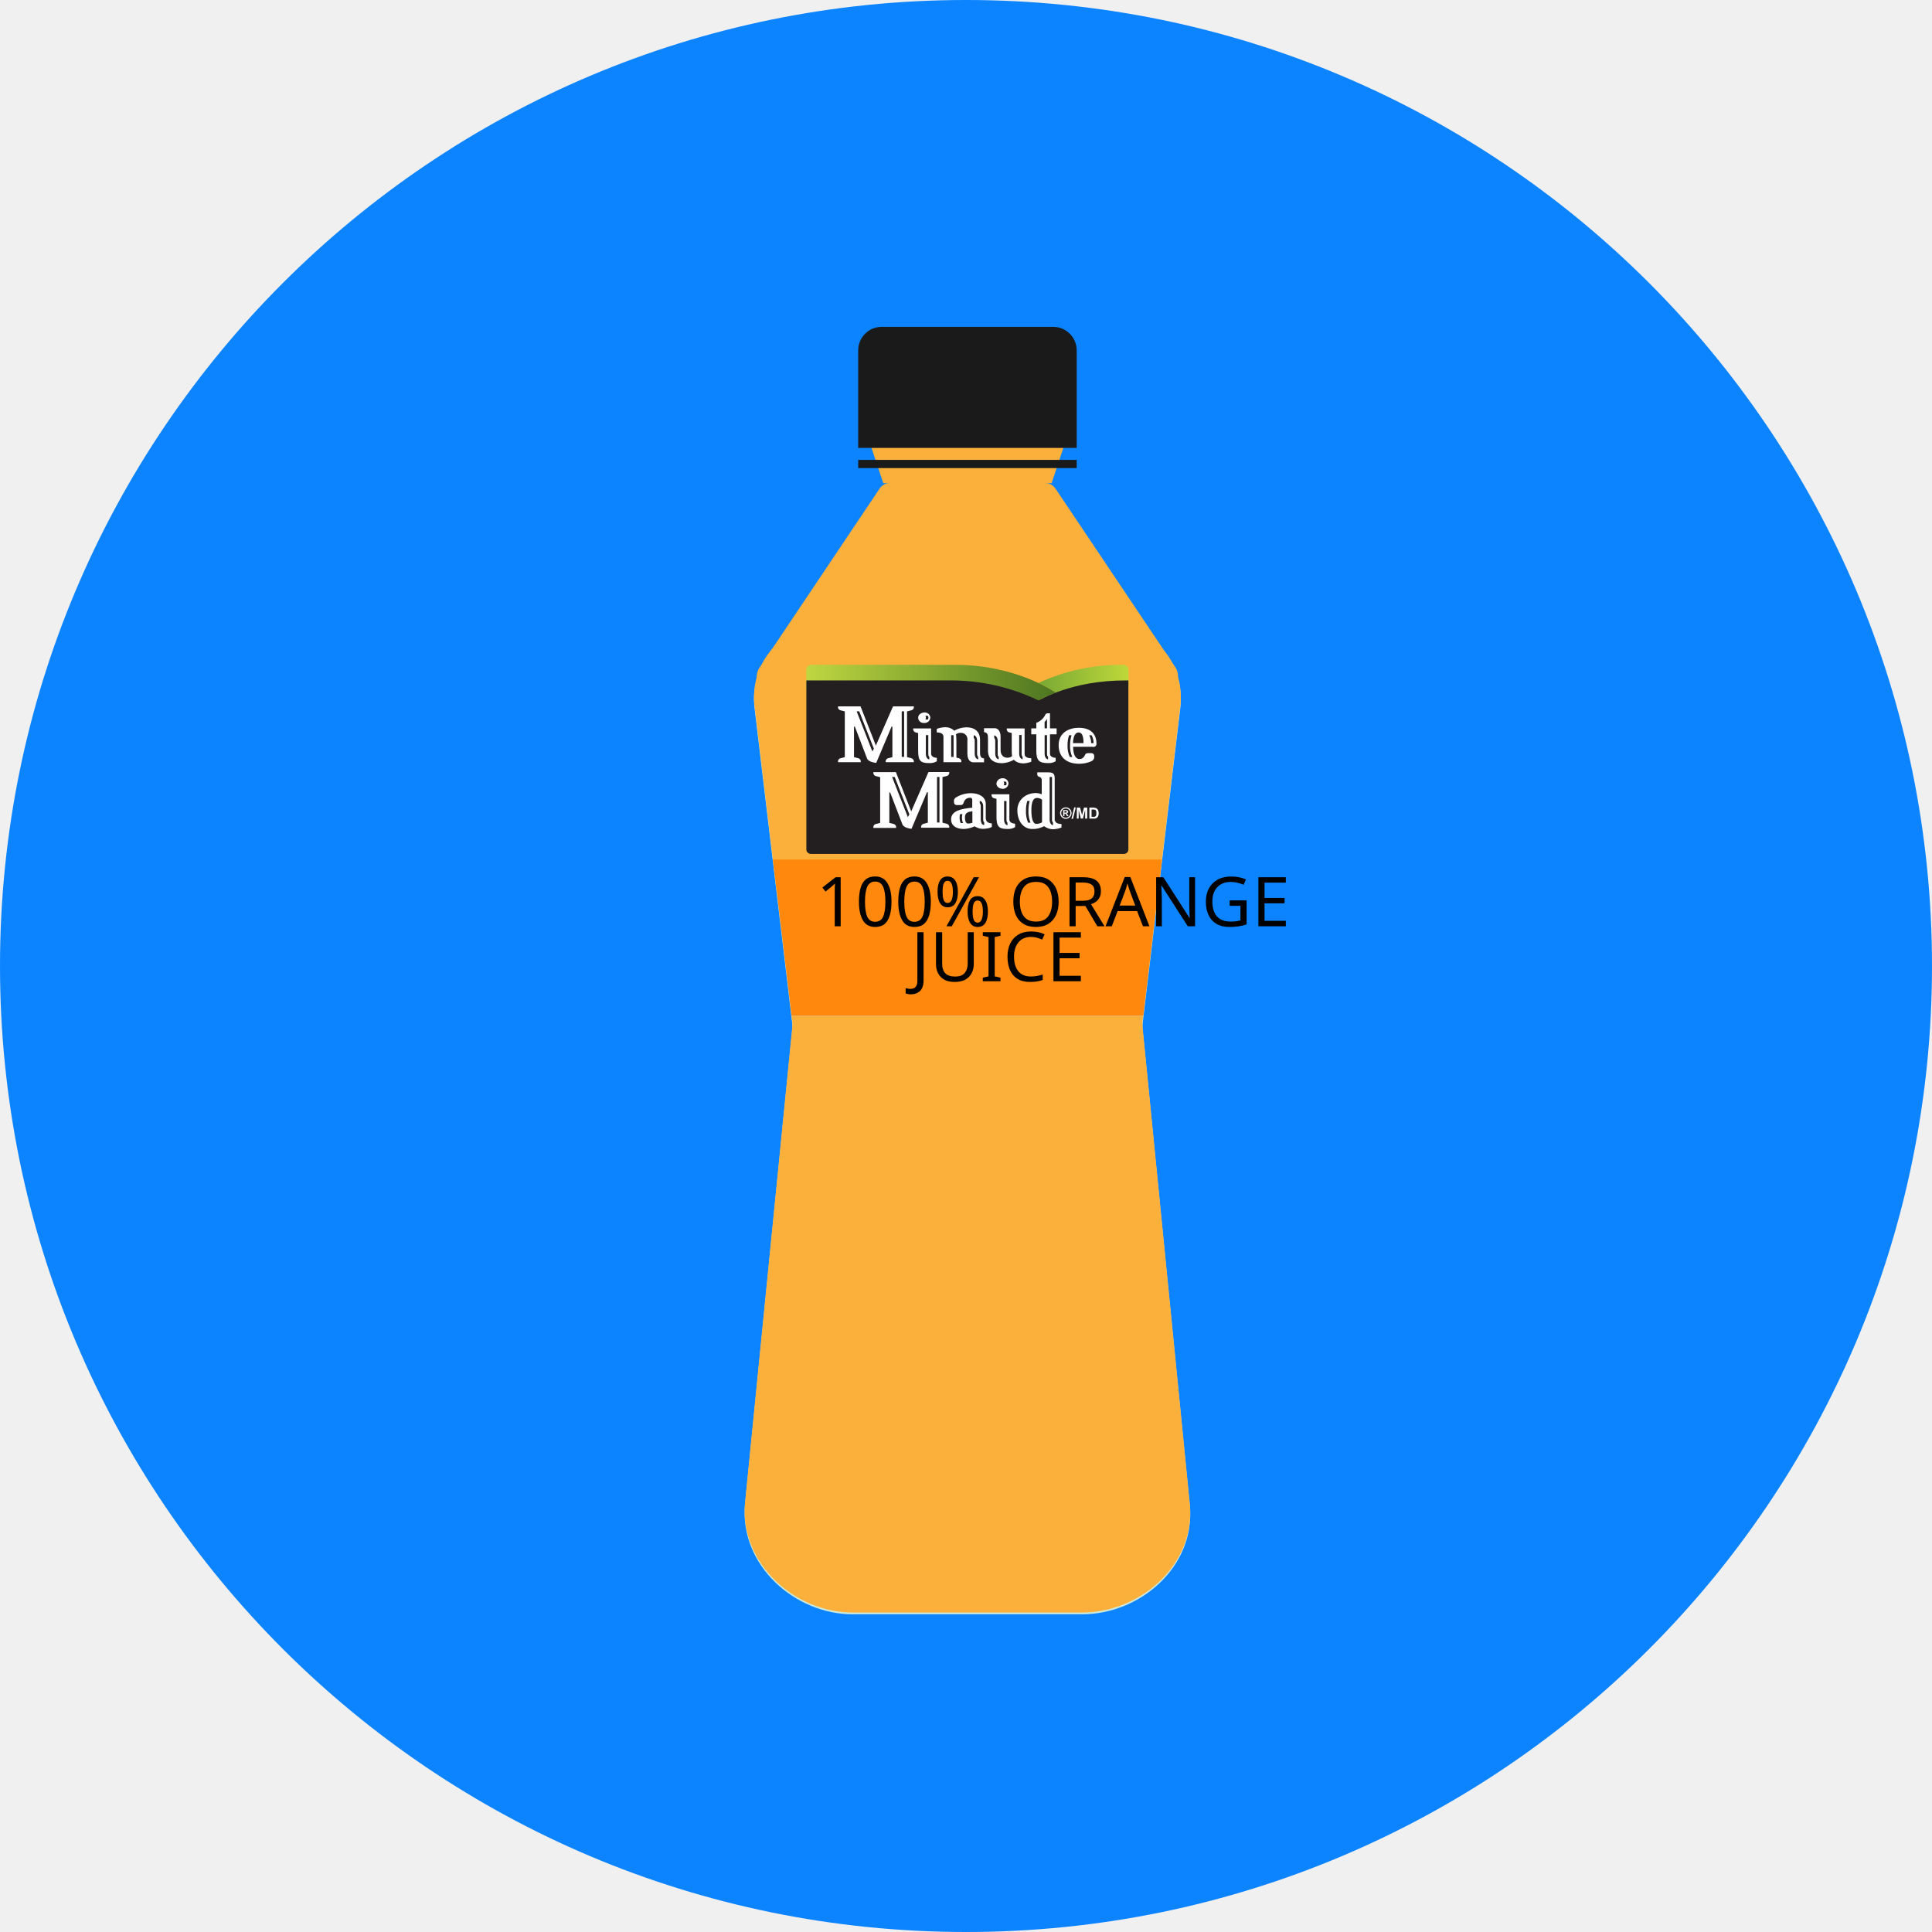
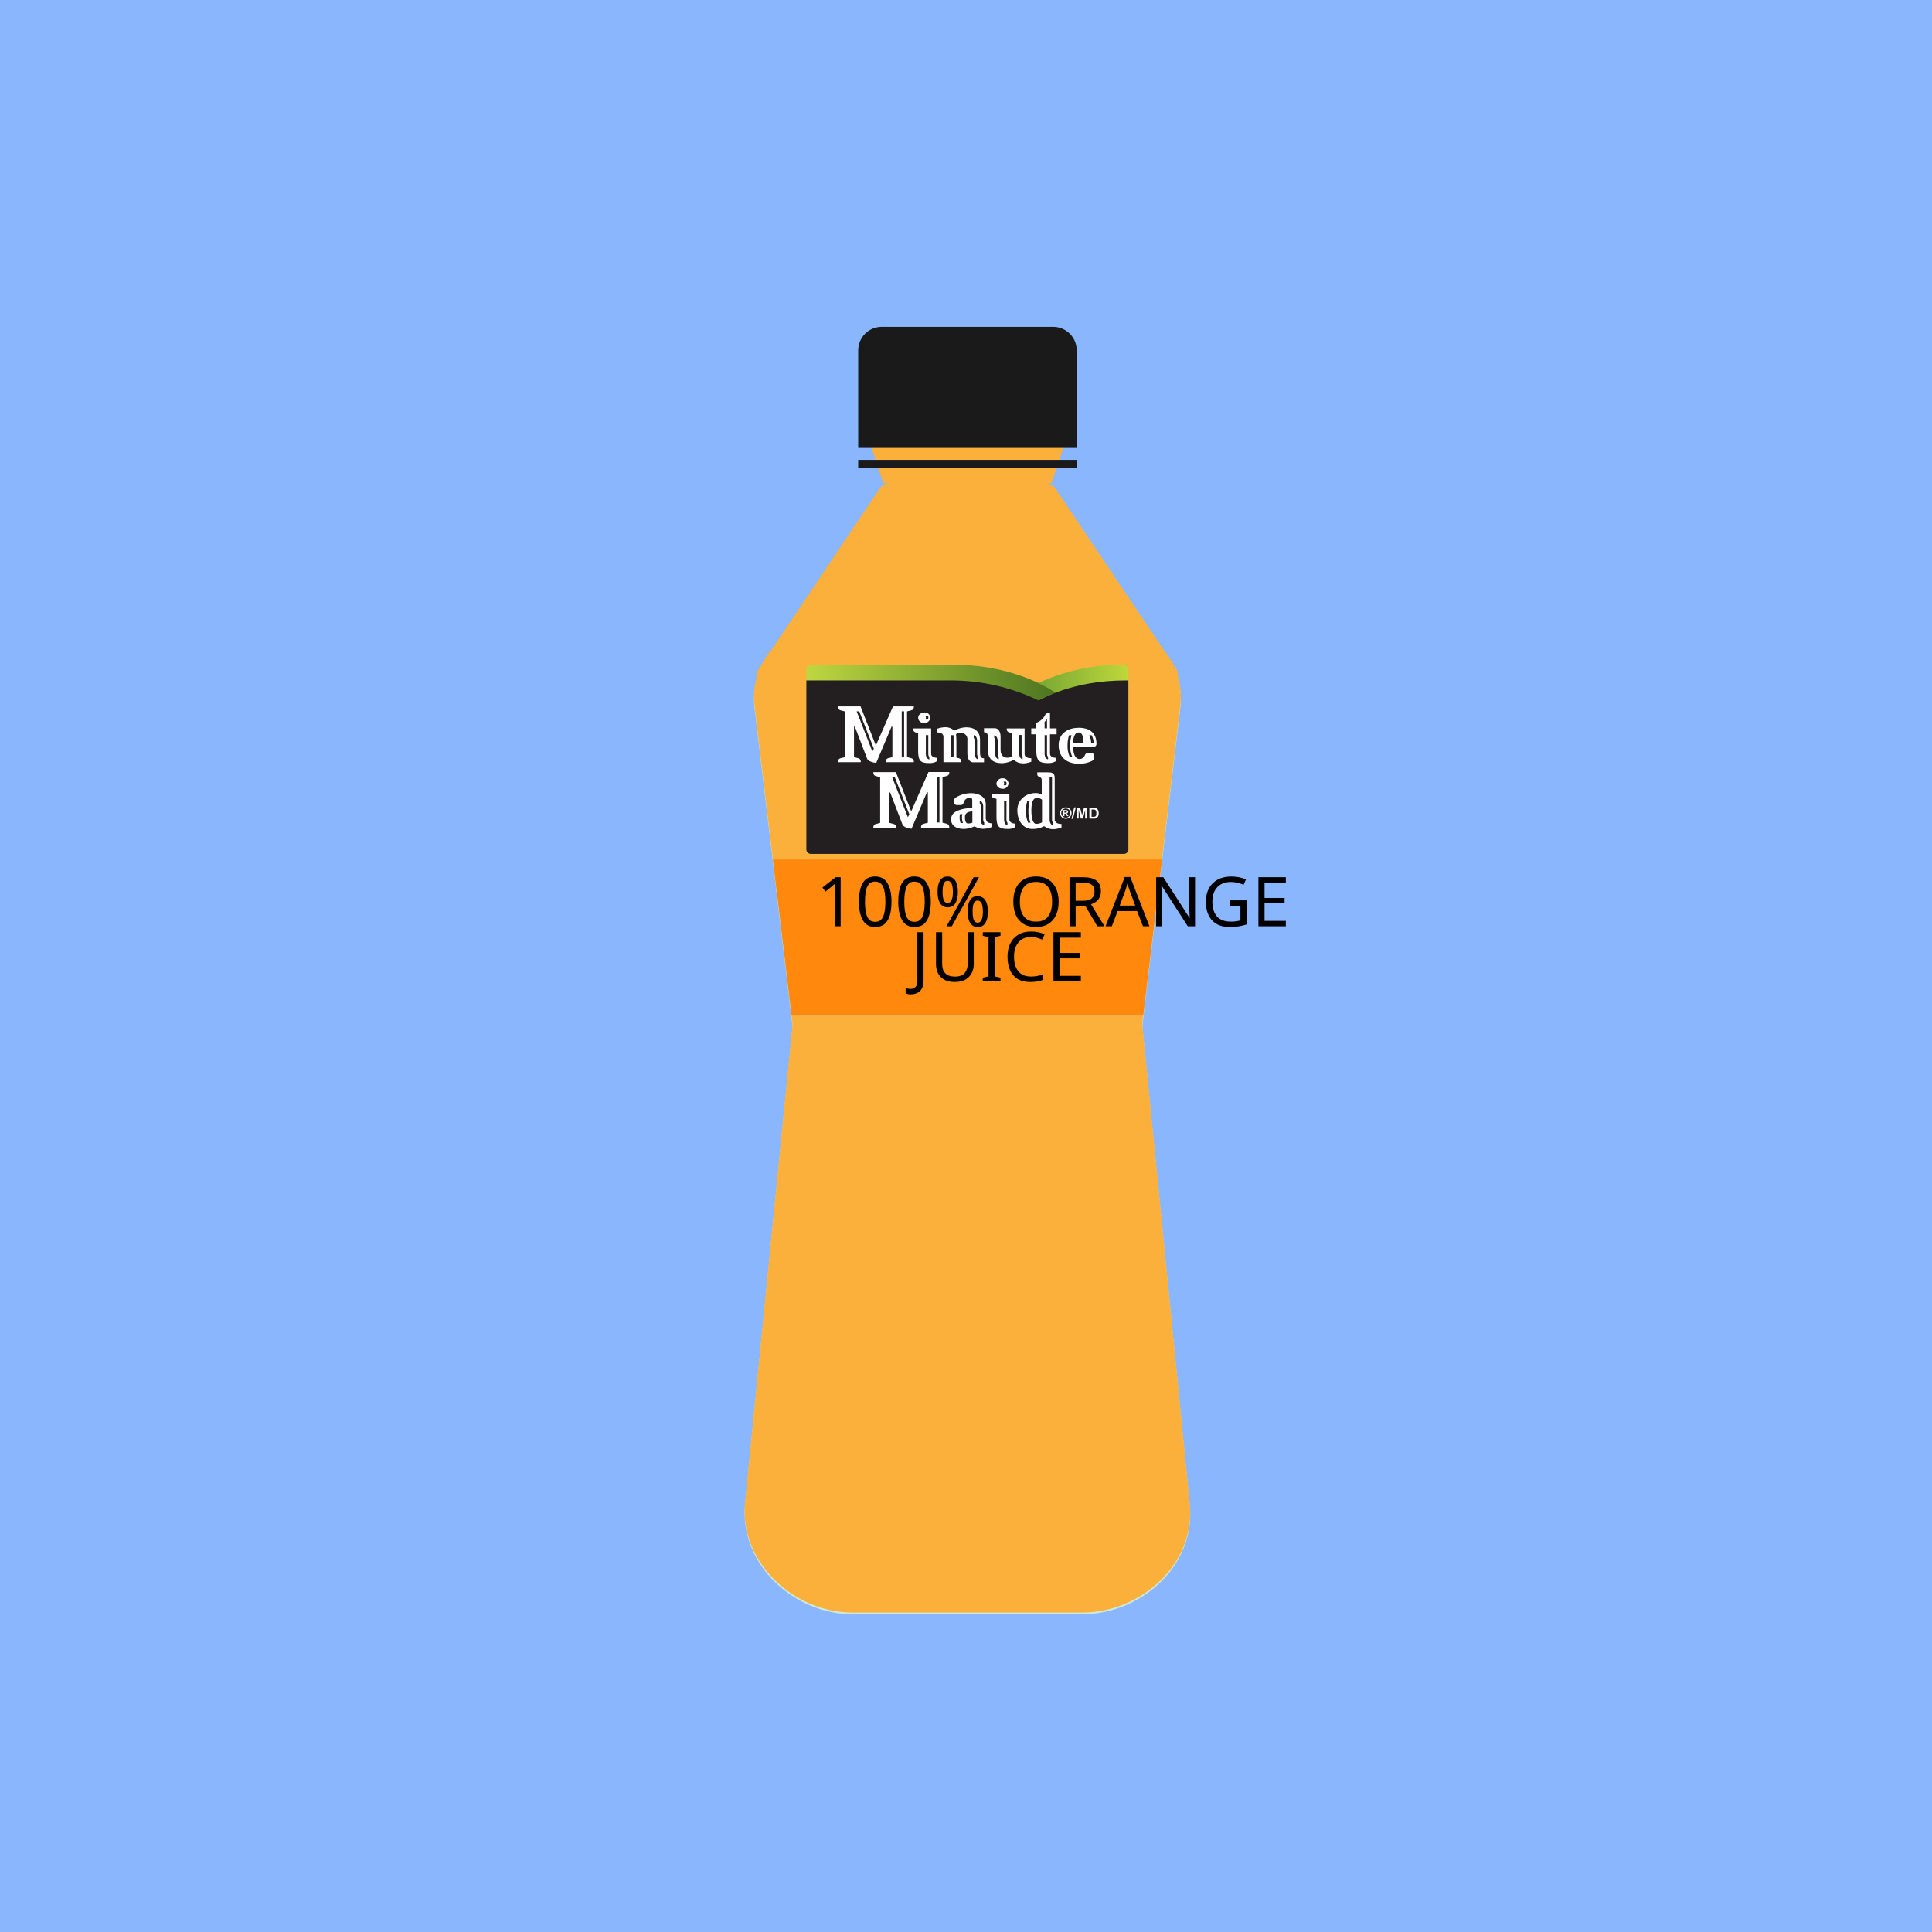
<svg xmlns="http://www.w3.org/2000/svg" viewBox="0 0 600 600">
  <defs>
-     <style>.cls-1{fill:#0d84ff;}.cls-2{fill:#fbb03b;}.cls-3{fill:#1a1a1a;}.cls-4{fill:#cce9da;}.cls-5{fill:#ff880d;}.cls-6{fill:url(#linear-gradient);}.cls-7{fill:url(#linear-gradient-2);}.cls-8{fill:#231f20;}.cls-9{fill:#fff;}.cls-10{font-size:21.34px;font-family:TwCenMT-Condensed, Tw Cen MT Condensed;}</style>
-     <linearGradient id="linear-gradient" x1="611.64" y1="-66.66" x2="583.84" y2="-66.76" gradientTransform="matrix(1, 0, 0, -1, -261.57, 145.3)" gradientUnits="userSpaceOnUse">
+     <style>.cls-1{fill:#89b6fd;}.cls-2{fill:#fbb03b;}.cls-3{fill:#1a1a1a;}.cls-4{fill:#cce9da;}.cls-5{fill:#ff880d;}.cls-6{fill:url(#linear-gradient);}.cls-7{fill:url(#linear-gradient-2);}.cls-8{fill:#231f20;}.cls-9{fill:#fff;}.cls-10{font-size:21.34px;font-family:TwCenMT-Condensed, Tw Cen MT Condensed;}</style>
+     <linearGradient id="linear-gradient" x1="611.64" y1="67.23" x2="583.84" y2="67.13" gradientTransform="matrix(1, 0, 0, -1, -261.57, 279.16)" gradientUnits="userSpaceOnUse">
      <stop offset="0" stop-color="#bed73a" />
      <stop offset="1" stop-color="#77a834" />
    </linearGradient>
-     <linearGradient id="linear-gradient-2" x1="511.69" y1="-66.71" x2="589.08" y2="-66.71" gradientTransform="matrix(1, 0, 0, -1, -261.57, 145.3)" gradientUnits="userSpaceOnUse">
+     <linearGradient id="linear-gradient-2" x1="511.69" y1="67.18" x2="589.08" y2="67.18" gradientTransform="matrix(1, 0, 0, -1, -261.57, 279.16)" gradientUnits="userSpaceOnUse">
      <stop offset="0" stop-color="#bfd741" />
      <stop offset="1" stop-color="#4d7621" />
    </linearGradient>
  </defs>
  <g id="Layer_2" data-name="Layer 2">
-     <g id="Minute_maid" data-name="Minute maid">
-       <g id="circle">
-         <circle class="cls-1" cx="300" cy="300" r="300" />
+     <g id="orange">
+       <rect id="bg" class="cls-1" width="600" height="600" />
+       <g id="icon">
        <polygon class="cls-2" points="326.59 150.04 274.3 150.04 269.43 135.42 331.46 135.42 326.59 150.04" />
        <path class="cls-2" d="M324.59,150H276.3a3.91,3.91,0,0,0-3.24,1.9l-37.28,55.6c-2.16,3.3.68,8,4.15,8H361c3.47,0,6.24-4.88,4.08-8.17l-37.21-55.47A3.91,3.91,0,0,0,324.59,150Z" />
        <path class="cls-3" d="M273.83,101.5h53.23a7.32,7.32,0,0,1,7.32,7.32V139.1a0,0,0,0,1,0,0H266.52a0,0,0,0,1,0,0V108.81A7.32,7.32,0,0,1,273.83,101.5Z" />
        <rect class="cls-3" x="266.52" y="142.82" width="67.86" height="2.55" />
        <path class="cls-4" d="M336.08,501.33H264.81c-18,0-35-15.23-33.47-33.78L246.05,319.6a9.65,9.65,0,0,0-.05-2l-11.67-97.72c-1.59-13.28,8.44-25,21.39-25h89.45c12.95,0,23,11.72,21.39,25l-11.67,97.72a9.65,9.65,0,0,0-.05,2L369.55,468C371.05,486.57,354.1,501.33,336.08,501.33Z" />
        <path class="cls-2" d="M241.14,276.29H359.75l6.81-57c1.59-13.28-8.44-25-21.39-25H255.72c-12.95,0-23,11.72-21.39,25Z" />
        <polygon class="cls-5" points="355.06 315.51 360.87 266.95 240.03 266.95 245.83 315.51 355.06 315.51" />
        <path class="cls-2" d="M354.84,319a10.39,10.39,0,0,1,0-2l.18-1.47H245.83L246,317a9.65,9.65,0,0,1,.05,2l-14.71,148c-1.5,18.55,15.46,33.78,33.47,33.78h71.27c18,0,35-14.76,33.47-33.31Z" />
        <g id="g3961">
          <path id="path3904" class="cls-6" d="M348.28,206.47a60.7,60.7,0,0,0-25.79,5.64,37.92,37.92,0,0,1,5.37,3,42.09,42.09,0,0,0-5.37,2.4l.06,0a101.43,101.43,0,0,1,25.73-3.69h2.19V208a1.52,1.52,0,0,0-1.52-1.53Z" />
          <path id="rect4306" class="cls-7" d="M296.51,216.33c-15.42,0-46.09-2-46.09-2V208a1.53,1.53,0,0,1,1.54-1.53H296.7c19.12,0,31.16,8.65,31.16,8.65a41.49,41.49,0,0,0-5.42,2.42s-12.51-1.2-25.93-1.2Z" />
          <path id="path3219" class="cls-8" d="M350.43,263.8V211.31h-.69c-17.16-.05-26.61,6.14-27.15,6.14h-.23A62.6,62.6,0,0,0,295,211.31H250.42V263.8a1.38,1.38,0,0,0,1.39,1.38h97.25a1.37,1.37,0,0,0,1.37-1.38" />
          <path id="path3265" class="cls-9" d="M293,228.75v7.95h5.56v-.32a1,1,0,0,0-.73-.89l-.81-.21v-5.19a18.75,18.75,0,0,0-.11-2V228l0,0a2.36,2.36,0,0,1,1.52-.41,2,2,0,0,1,2,2.33v4.17c0,2.3,1.36,2.65,1.71,2.65h3.46v-1.22c-1.24-.06-1.24-1-1.24-2.28v-3.44c0-2.54-1.53-3.93-4.34-3.93a8,8,0,0,0-3.57,1l-.11.1-.08-.13a3.86,3.86,0,0,0-2.59-1,8,8,0,0,0-2.75.52v1.1c1.34,0,2.07.48,2.07,1.3m9.41-.44a1.28,1.28,0,0,1,.8.61,2.21,2.21,0,0,1,.25,1v4.27a1.25,1.25,0,0,0,.16.65.45.45,0,0,0,.15.18v.82a1.28,1.28,0,0,1-.78-.62,2,2,0,0,1-.27-1V230a1.33,1.33,0,0,0-.16-.65.9.9,0,0,0-.15-.18v-.81Zm-7,0h.74v6.75h-.74Z" />
          <path id="path3267" class="cls-9" d="M317.52,237.09a7.91,7.91,0,0,0,2.75-.52v-1.09c-1.33,0-2.07-.5-2.07-1.31v-7.94h-5.54v.32a1,1,0,0,0,.72.9l.82.19v5.17a16.53,16.53,0,0,0,.1,2v.07l-.05,0a2.27,2.27,0,0,1-1.51.43c-.9,0-2-.63-2-2.35v-4.17c0-2.3-1.36-2.63-1.72-2.63H305.6v1.22c1.23.06,1.23,1.05,1.23,2.28v3.43c0,2.53,1.54,3.93,4.34,3.93a8.07,8.07,0,0,0,3.58-1l.12-.09.07.12a3.81,3.81,0,0,0,2.58,1m-1-8.79h.75v5.92a1.25,1.25,0,0,0,.15.65.55.55,0,0,0,.15.18v.82a1.31,1.31,0,0,1-.78-.62,2,2,0,0,1-.27-1V228.3Zm-6.37,7.57a1.32,1.32,0,0,1-.8-.62,2.11,2.11,0,0,1-.27-1V230a1.33,1.33,0,0,0-.16-.65,1.43,1.43,0,0,0-.15-.18v-.81a1.26,1.26,0,0,1,.8.61,2,2,0,0,1,.27,1v4.27a1.35,1.35,0,0,0,.16.65.71.71,0,0,0,.15.18v.82Z" />
          <path id="path3269" class="cls-9" d="M283.12,251.68,283,252l-.12-.29-4.65-11.92h-7v.33a1,1,0,0,0,.74.89l1.37.35v14.19l-1.37.36a1,1,0,0,0-.74.88v.33h7.07v-.33a1,1,0,0,0-.72-.88l-1.39-.36v-9.44l.26,0,3.8,9.9c.4,1.07,2.38,1.34,2.83,1.38L287.89,246l.26.05v9.44l-1.36.36a1,1,0,0,0-.74.88v.33h8.75v-.33a1,1,0,0,0-.73-.88l-1.37-.36V241.33l1.37-.35a1,1,0,0,0,.73-.89v-.33h-6.45l-5.23,11.92m-1.18,2.09-4.89-12.47h.81l4.55,11.6-.47.87ZM291,241.3h.76v14.14H291Z" />
          <path id="path3271" class="cls-9" d="M272.15,231.28l-.13.29-.11-.29-4.66-11.91h-7v.32a1,1,0,0,0,.74.89l1.37.35v14.2l-1.37.36a1,1,0,0,0-.74.89v.32h7.07v-.32a1,1,0,0,0-.74-.89l-1.36-.36v-9.44l.26-.05,3.79,9.91c.4,1.07,2.38,1.33,2.85,1.37l4.77-11.28.25.05v9.44l-1.37.36a1,1,0,0,0-.72.89v.32h8.75v-.32a1,1,0,0,0-.74-.89l-1.37-.36v-14.2l1.37-.35a1,1,0,0,0,.74-.89v-.32h-6.46l-5.22,11.91m-1.19,2.1-4.89-12.47h.8l4.54,11.59-.45.88Zm9.11-12.47h.74v14.14h-.74V220.91Z" />
          <path id="path3273" class="cls-9" d="M283.6,226.23v.32a1,1,0,0,0,.74.9l.8.2s0,5.37,0,5.57c0,3,.72,3.76,3.34,3.76a4.31,4.31,0,0,0,2.46-.55v-1.07c-1.16-.09-1.77-.54-1.77-1.31v-7.82H283.6m5,9.64a1.34,1.34,0,0,1-.81-.62,2.1,2.1,0,0,1-.26-1V228.3h.76v5.92a1.36,1.36,0,0,0,.15.65.73.73,0,0,0,.16.18v.82Zm-1.68-11.34a1.82,1.82,0,0,0,2-1.62,1.7,1.7,0,0,0-1.78-1.65c-.83,0-2,.51-2,1.65A1.69,1.69,0,0,0,286.88,224.53Zm.48-1.09a1,1,0,0,0,.16-.53,1,1,0,0,0-.2-.63h.76a1,1,0,0,1,.2.63,1,1,0,0,1-.16.53Z" />
          <path id="path3275" class="cls-9" d="M307.93,246.62V247a1,1,0,0,0,.72.89l.82.2s0,5.37,0,5.58c0,2.95.71,3.77,3.32,3.77a4.18,4.18,0,0,0,2.46-.56v-1.08c-1.14-.09-1.78-.54-1.78-1.31v-7.82h-5.54m4.95,9.65a1.28,1.28,0,0,1-.79-.63,2,2,0,0,1-.26-1v-5.93h.74v5.93a1.24,1.24,0,0,0,.16.64.55.55,0,0,0,.15.18v.83Zm-1.68-11.35a1.8,1.8,0,0,0,2-1.6,1.69,1.69,0,0,0-1.76-1.67,1.85,1.85,0,0,0-2,1.67A1.69,1.69,0,0,0,311.2,244.92Zm.48-1.1a.81.81,0,0,0,.18-.51,1.06,1.06,0,0,0-.21-.63h.75a1,1,0,0,1,.21.63.94.94,0,0,1-.16.51Z" />
          <path id="path3277" class="cls-9" d="M327.55,254.86a1,1,0,0,1,0-.35V241.79c0-1.32-.31-1.93-2-1.93h-3.42v.62a.75.75,0,0,0,.57.75,1,1,0,0,1,.82,1v4.43l-.17-.06a4.89,4.89,0,0,0-1.6-.32c-3.36,0-5.8,2.25-5.8,5.36,0,3.42,1.9,5.81,4.63,5.81a7.25,7.25,0,0,0,3.64-.85l.08,0,.06.05a4.79,4.79,0,0,0,2.55.88,7.66,7.66,0,0,0,2.75-.54v-1.09c-1.15,0-1.86-.38-2-1m-4.05-6.48v7l-.07,0a3.21,3.21,0,0,1-1.76.43c-.94,0-1.48-1.57-1.48-4.19s.59-3.85,1.69-3.85a2.53,2.53,0,0,1,1.57.49l.05,0Zm3.4,7.89a1.23,1.23,0,0,1-.78-.63,2.14,2.14,0,0,1-.26-1V241.3h.74v13.32a1.24,1.24,0,0,0,.16.64.7.7,0,0,0,.14.18Zm-7.73-.83a8.84,8.84,0,0,1-.66-3.8,10,10,0,0,1,.42-2.95h.74a10.39,10.39,0,0,0-.39,2.95,9.26,9.26,0,0,0,.63,3.8Z" />
          <path id="path3279" class="cls-9" d="M339.49,231.92h-6.22v.15c.05,2.3.74,3.66,2,3.66a1.64,1.64,0,0,0,1.24-.56c.64-.64.28-1.28,1.51-1.28h.79c.88,0,1,.58,1,.85v.58a1.44,1.44,0,0,1-.81,1.06,9.14,9.14,0,0,1-3.92.81c-3.95,0-6.31-2.16-6.31-5.78,0-4,3.36-5.39,6.24-5.39,3.54,0,5.51,1.75,5.51,4.94a.94.94,0,0,1-1.08,1m-2.94-1.18c0-2.16-.47-3.31-1.53-3.31s-1.66,1.18-1.75,3.31Zm-4.32,4.31H333a8.44,8.44,0,0,1-.68-3.64,10.2,10.2,0,0,1,.46-3.11H332a10.31,10.31,0,0,0-.47,3.11,8.32,8.32,0,0,0,.69,3.64m7.41-4.31a5.09,5.09,0,0,0-.62-2.44h-.74a5.33,5.33,0,0,1,.6,2.44Z" />
          <path id="path3281" class="cls-9" d="M321.84,233.22c0,3,.94,3.76,3.56,3.76a4.29,4.29,0,0,0,2.45-.55v-1.07c-1.15-.09-1.77-.54-1.77-1.31v-6h2.06v-1.85h-2.06v-4.68h-.78a.83.83,0,0,0-.75.61,5,5,0,0,1-2.71,2.35v1.72h-1.57v1.85h1.57v5.14m3.48,1.65a.73.73,0,0,0,.16.18v.82a1.32,1.32,0,0,1-.81-.62,2.09,2.09,0,0,1-.25-1V228.3h.74v5.92a1.38,1.38,0,0,0,.16.65Zm-.16-11.59v2.94h-.75v-2A3.36,3.36,0,0,0,325.16,223.28Z" />
          <path id="path3283" class="cls-9" d="M306.14,254.44v-4.75c0-2.32-2.28-3.36-4.56-3.36a8.85,8.85,0,0,0-4.87,1.44,1.32,1.32,0,0,0-.44.74c0,.18,0,.36,0,.55v.14a.82.82,0,0,0,.81.82h1.13a.91.91,0,0,0,1-.57,2.81,2.81,0,0,1,.55-1.11,2.17,2.17,0,0,1,1.61-.6c.22,0,.57.11.57.8v2.3h-.13c-3.11.33-6.44.89-6.44,3.61,0,1.89,1.47,3,4,3a8.54,8.54,0,0,0,3.24-.8l.06,0,.06,0a5,5,0,0,0,2.38.76,8.14,8.14,0,0,0,1.45-.13,3.26,3.26,0,0,0,1.46-.49v-1.08c-1.16-.08-1.79-.54-1.79-1.31m-4.25-2.31v3.45l-.1,0a4.38,4.38,0,0,1-1.21.22c-.66,0-1-.68-1-2s1-1.66,2.17-1.8l.15,0v.16Zm2.87,3.51a1.94,1.94,0,0,1-.27-1v-4.27a1.3,1.3,0,0,0-.16-.65.71.71,0,0,0-.15-.18v-.82a1.27,1.27,0,0,1,.8.63,1.94,1.94,0,0,1,.27,1v4.27a1.34,1.34,0,0,0,.15.64.74.74,0,0,0,.16.18v.83A1.27,1.27,0,0,1,304.76,255.64Zm-6.52,0a4.56,4.56,0,0,1-.31-1.84,3.11,3.11,0,0,1,.13-.93h.74a3.44,3.44,0,0,0-.14.93,4.54,4.54,0,0,0,.32,1.84Z" />
          <path id="path3285" class="cls-9" d="M339.77,254.2v-.57l.2,0a.82.82,0,0,0,.28-.14,1,1,0,0,0,.18-.33,2.53,2.53,0,0,0,.06-.62,2.34,2.34,0,0,0-.06-.61.81.81,0,0,0-.2-.33.57.57,0,0,0-.32-.16l-.14,0v-.59a2.71,2.71,0,0,1,.49.06,1.26,1.26,0,0,1,.51.32,1.43,1.43,0,0,1,.32.55,2.39,2.39,0,0,1,.12.81,2.18,2.18,0,0,1-.11.72,1.48,1.48,0,0,1-.36.6,1.24,1.24,0,0,1-.48.28,1.77,1.77,0,0,1-.49.06m-7-2a1.83,1.83,0,0,1,0,.54Zm7-1.44v.59l-.43,0H339v2.26h.74v.57h-1.42V250.8h1.42Zm-7,3.47h.46l.86-3.53h-.49l-.83,3.44Zm1.65-.06V250.8h1l.62,2.33.61-2.33h1v3.41H337v-2.69l-.67,2.69h-.67l-.67-2.69v2.69ZM331,250.73a1.86,1.86,0,0,1,.88.23,1.65,1.65,0,0,1,.66.65,1.76,1.76,0,0,1,.22.63v.54a1.65,1.65,0,0,1-.22.62,1.61,1.61,0,0,1-.66.66,1.83,1.83,0,0,1-.88.23v-.35a1.47,1.47,0,0,0,.71-.18,1.47,1.47,0,0,0,.72-1.25,1.44,1.44,0,0,0-.19-.72,1.31,1.31,0,0,0-.54-.53,1.46,1.46,0,0,0-.7-.18v-.35Zm1.76,3.45,0,.09h0ZM331,252.83a2.82,2.82,0,0,1,.21.33l.15.3h.48l-.22-.38a1.86,1.86,0,0,1-.14-.23,1,1,0,0,0-.13-.14.57.57,0,0,0-.13-.08.59.59,0,0,0,.37-.18.47.47,0,0,0,.13-.34.53.53,0,0,0-.07-.28.42.42,0,0,0-.17-.18.75.75,0,0,0-.31-.07H331v.31l.14,0a.25.25,0,0,1,.13.09.22.22,0,0,1,0,.28.21.21,0,0,1-.13.09l-.14,0v.45Zm0-2.1h0v.35a1.5,1.5,0,0,0-.71.18,1.35,1.35,0,0,0-.53.53,1.44,1.44,0,0,0-.19.72,1.38,1.38,0,0,0,.19.71,1.31,1.31,0,0,0,.53.54,1.47,1.47,0,0,0,.71.18v.35h0a1.84,1.84,0,0,1-.89-.23,1.74,1.74,0,0,1-.66-.66,1.8,1.8,0,0,1-.24-.89,1.84,1.84,0,0,1,.24-.9,1.68,1.68,0,0,1,.67-.65,1.73,1.73,0,0,1,.88-.23Zm0,.84h-.81v1.89h.38v-.78h.1a.4.4,0,0,1,.27.09.17.17,0,0,1,.06.06v-.45h-.43v-.52H331v-.31Z" />
        </g>
-         <text class="cls-10" transform="translate(253.5 287.66)">100% ORANGE<tspan x="29.43" y="17.07">JUICE</tspan>
+         <text class="cls-10" transform="translate(253.5 287.67)">100% ORANGE<tspan x="29.43" y="17.07">JUICE</tspan>
        </text>
      </g>
    </g>
  </g>
</svg>
